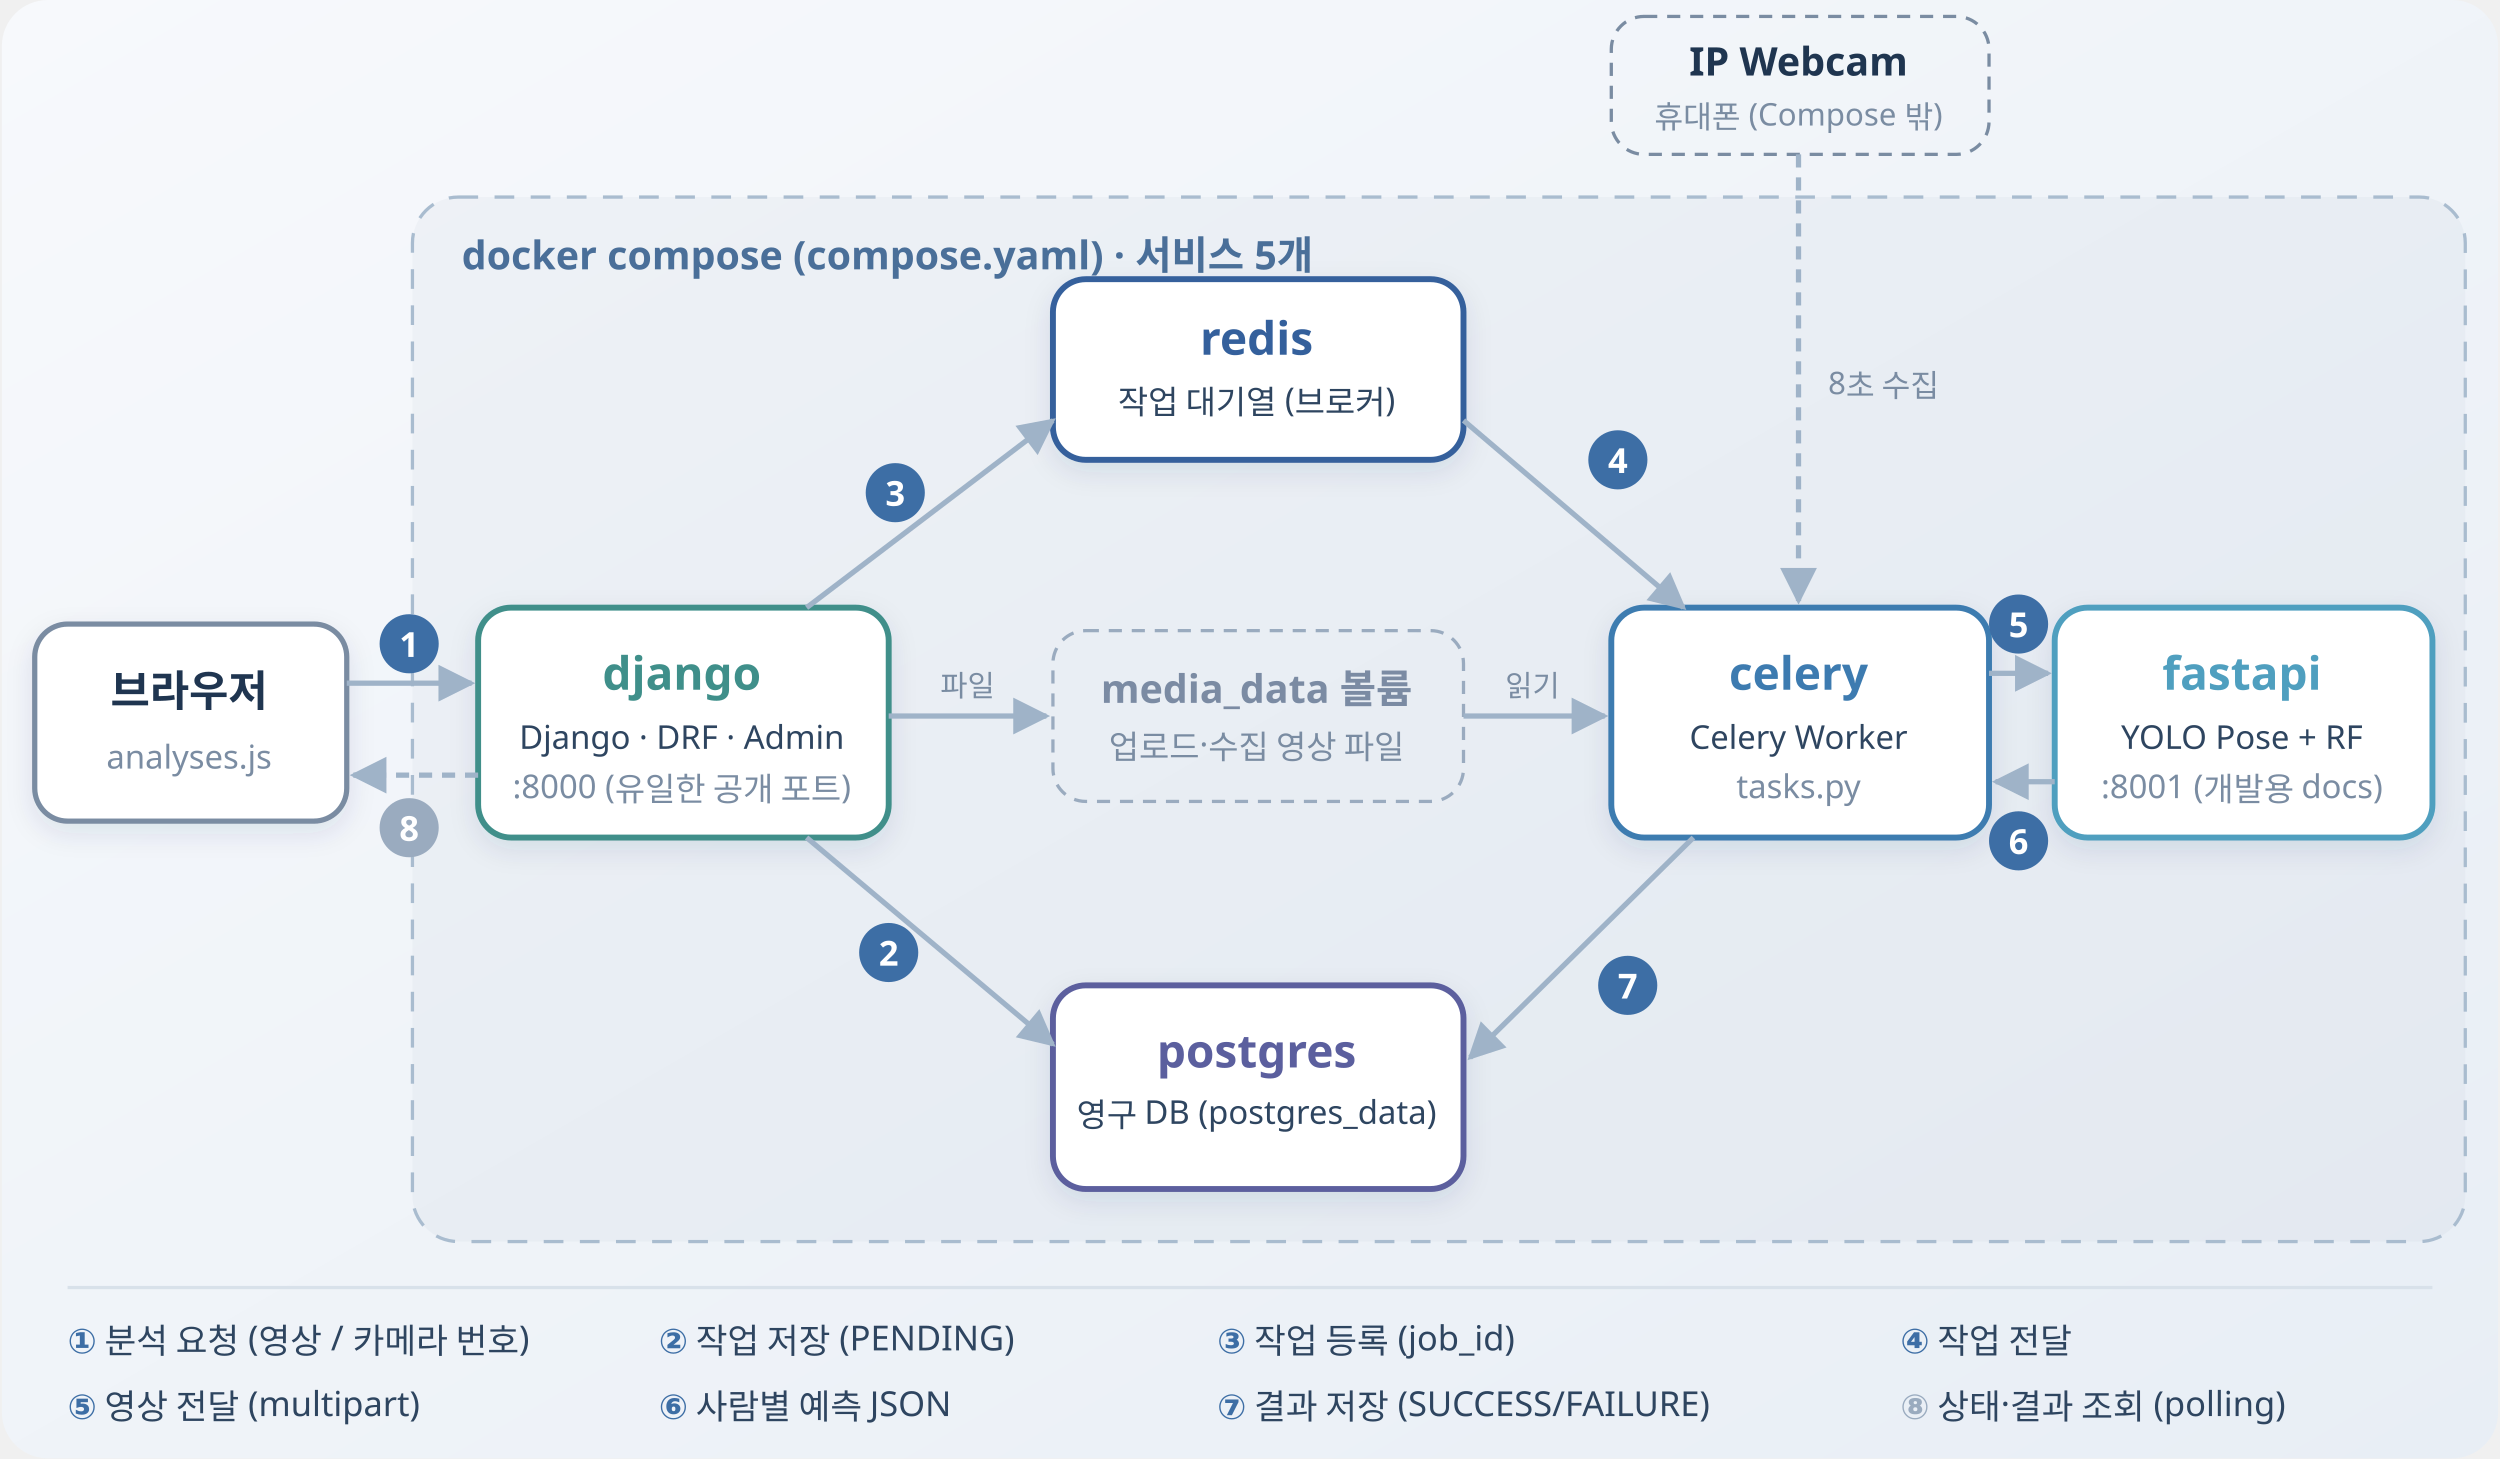
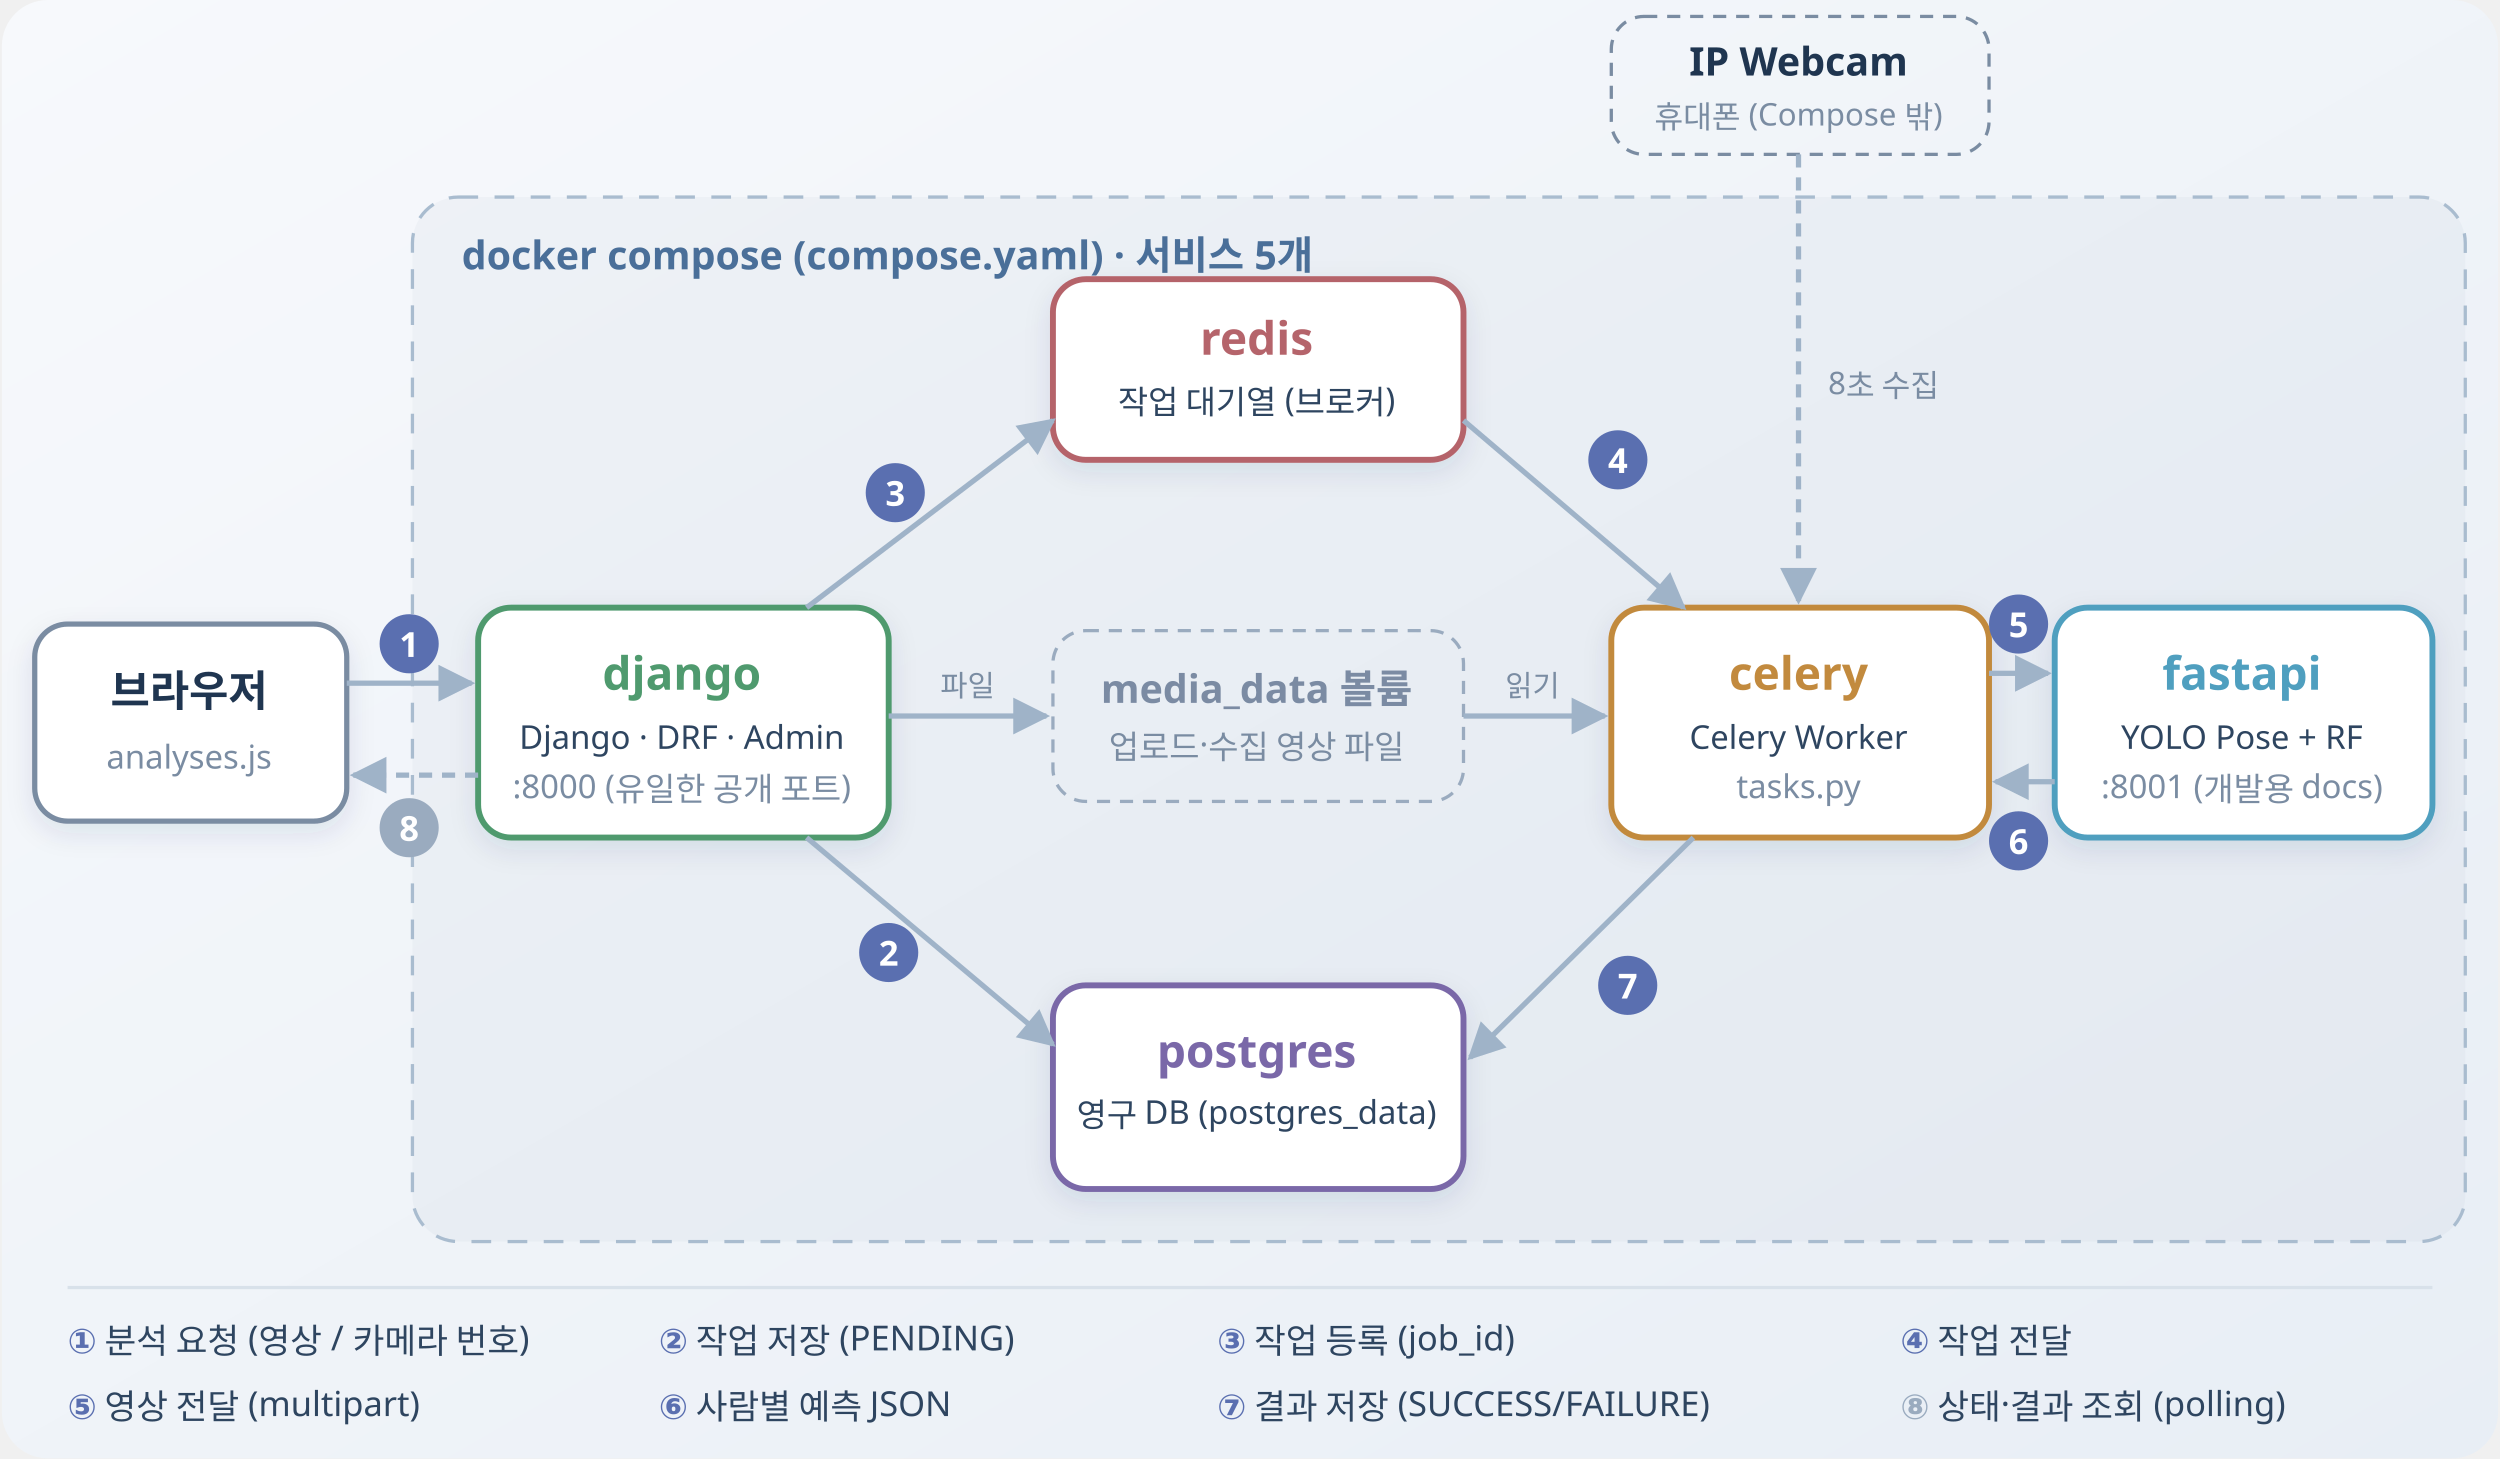
<svg xmlns="http://www.w3.org/2000/svg" width="960" height="560" viewBox="0 0 760 444" font-family="'Pretendard','Malgun Gothic','Apple SD Gothic Neo','Noto Sans KR',sans-serif">
  <defs>
    <linearGradient id="bg" x1="0" y1="0" x2="1" y2="1">
      <stop offset="0" stop-color="#f7f9fc" />
      <stop offset="1" stop-color="#e8eef5" />
    </linearGradient>
    <marker id="ah" viewBox="0 0 10 10" refX="9" refY="5" markerWidth="7" markerHeight="7" orient="auto-start-reverse">
      <path d="M0,0 L10,5 L0,10 z" fill="#9fb3c8" />
    </marker>
    <filter id="glow" x="-30%" y="-30%" width="160%" height="160%">
      <feDropShadow dx="0" dy="3" stdDeviation="4" flood-color="#1e3a5f" flood-opacity="0.10" />
    </filter>
  </defs>
  <rect width="760" height="444" rx="14" fill="url(#bg)" />
  <rect x="125" y="60" width="625" height="318" rx="14" fill="#1f3550" fill-opacity="0.03" stroke="#a9bccf" stroke-dasharray="6 5" />
  <text x="140" y="82" font-size="12" fill="#4a6f99" font-weight="700">docker compose (compose.yaml) · 서비스 5개</text>
  <g filter="url(#glow)">
    <rect x="10" y="190" width="95" height="60" rx="10" fill="#ffffff" stroke="#7a8ca2" stroke-width="1.6" />
-     <rect x="145" y="185" width="125" height="70" rx="10" fill="#ffffff" stroke="#3f8f8a" stroke-width="1.8" />
-     <rect x="320" y="85" width="125" height="55" rx="10" fill="#ffffff" stroke="#34609c" stroke-width="1.8" />
-     <rect x="320" y="300" width="125" height="62" rx="10" fill="#ffffff" stroke="#5b5f9e" stroke-width="1.8" />
-     <rect x="490" y="185" width="115" height="70" rx="10" fill="#ffffff" stroke="#3d7bb0" stroke-width="1.8" />
+     <rect x="145" y="185" width="125" height="70" rx="10" fill="#ffffff" stroke="#4f9a6e" stroke-width="1.8" />
+     <rect x="320" y="85" width="125" height="55" rx="10" fill="#ffffff" stroke="#b5646b" stroke-width="1.8" />
+     <rect x="320" y="300" width="125" height="62" rx="10" fill="#ffffff" stroke="#7a68a8" stroke-width="1.8" />
+     <rect x="490" y="185" width="115" height="70" rx="10" fill="#ffffff" stroke="#c28a3e" stroke-width="1.8" />
    <rect x="625" y="185" width="115" height="70" rx="10" fill="#ffffff" stroke="#4f9fbf" stroke-width="1.8" />
  </g>
  <rect x="320" y="192" width="125" height="52" rx="10" fill="none" stroke="#9aabbf" stroke-dasharray="4 3" />
  <rect x="490" y="5" width="115" height="42" rx="10" fill="none" stroke="#7a8ca2" stroke-dasharray="4 3" />
  <g text-anchor="middle">
    <text x="57" y="215" font-size="13" font-weight="700" fill="#1f3550">브라우저</text>
    <text x="57" y="234" font-size="10" fill="#7a8ca2">analyses.js</text>
-     <text x="207" y="210" font-size="14" font-weight="800" fill="#3f8f8a">django</text>
+     <text x="207" y="210" font-size="14" font-weight="800" fill="#4f9a6e">django</text>
    <text x="207" y="228" font-size="10" fill="#2e4560">Django · DRF · Admin</text>
    <text x="207" y="243" font-size="10" fill="#7a8ca2">:8000 (유일한 공개 포트)</text>
-     <text x="382" y="108" font-size="14" font-weight="800" fill="#34609c">redis</text>
+     <text x="382" y="108" font-size="14" font-weight="800" fill="#b5646b">redis</text>
    <text x="382" y="126" font-size="10" fill="#2e4560">작업 대기열 (브로커)</text>
    <text x="382" y="214" font-size="12" font-weight="700" fill="#7b8ba3">media_data 볼륨</text>
    <text x="382" y="231" font-size="10" fill="#7a8ca2">업로드·수집 영상 파일</text>
-     <text x="382" y="325" font-size="14" font-weight="800" fill="#5b5f9e">postgres</text>
+     <text x="382" y="325" font-size="14" font-weight="800" fill="#7a68a8">postgres</text>
    <text x="382" y="343" font-size="10" fill="#2e4560">영구 DB (postgres_data)</text>
-     <text x="547" y="210" font-size="14" font-weight="800" fill="#3d7bb0">celery</text>
+     <text x="547" y="210" font-size="14" font-weight="800" fill="#c28a3e">celery</text>
    <text x="547" y="228" font-size="10" fill="#2e4560">Celery Worker</text>
    <text x="547" y="243" font-size="10" fill="#7a8ca2">tasks.py</text>
    <text x="682" y="210" font-size="14" font-weight="800" fill="#4f9fbf">fastapi</text>
    <text x="682" y="228" font-size="10" fill="#2e4560">YOLO Pose + RF</text>
    <text x="682" y="243" font-size="10" fill="#7a8ca2">:8001 (개발용 docs)</text>
    <text x="547" y="23" font-size="12" font-weight="700" fill="#1f3550">IP Webcam</text>
    <text x="547" y="39" font-size="9.5" fill="#7a8ca2">휴대폰 (Compose 밖)</text>
  </g>
  <g stroke="#9fb3c8" stroke-width="1.6" fill="none" marker-end="url(#ah)">
    <line x1="105" y1="208" x2="143" y2="208" />
    <line x1="145" y1="236" x2="107" y2="236" stroke-dasharray="4 3" />
    <line x1="270" y1="218" x2="318" y2="218" />
    <line x1="245" y1="185" x2="320" y2="128" />
    <line x1="245" y1="255" x2="320" y2="318" />
    <line x1="445" y1="128" x2="512" y2="185" />
    <line x1="445" y1="218" x2="488" y2="218" />
    <line x1="605" y1="205" x2="623" y2="205" />
    <line x1="625" y1="238" x2="607" y2="238" />
    <line x1="515" y1="255" x2="447" y2="322" />
    <line x1="547" y1="47" x2="547" y2="183" stroke-dasharray="4 3" />
  </g>
  <g font-size="10.5" font-weight="800" fill="#ffffff" text-anchor="middle">
-     <circle cx="124" cy="196" r="9" fill="#3d6ea5" />
+     <circle cx="124" cy="196" r="9" fill="#5a6fb0" />
    <text x="124" y="200">1</text>
-     <circle cx="270" cy="290" r="9" fill="#3d6ea5" />
+     <circle cx="270" cy="290" r="9" fill="#5a6fb0" />
    <text x="270" y="294">2</text>
-     <circle cx="272" cy="150" r="9" fill="#3d6ea5" />
+     <circle cx="272" cy="150" r="9" fill="#5a6fb0" />
    <text x="272" y="154">3</text>
-     <circle cx="492" cy="140" r="9" fill="#3d6ea5" />
+     <circle cx="492" cy="140" r="9" fill="#5a6fb0" />
    <text x="492" y="144">4</text>
-     <circle cx="614" cy="190" r="9" fill="#3d6ea5" />
+     <circle cx="614" cy="190" r="9" fill="#5a6fb0" />
    <text x="614" y="194">5</text>
-     <circle cx="614" cy="256" r="9" fill="#3d6ea5" />
+     <circle cx="614" cy="256" r="9" fill="#5a6fb0" />
    <text x="614" y="260">6</text>
-     <circle cx="495" cy="300" r="9" fill="#3d6ea5" />
+     <circle cx="495" cy="300" r="9" fill="#5a6fb0" />
    <text x="495" y="304">7</text>
    <circle cx="124" cy="252" r="9" fill="#9aabbf" />
    <text x="124" y="256">8</text>
  </g>
  <text x="294" y="212" font-size="9" fill="#7a8ca2" text-anchor="middle">파일</text>
  <text x="466" y="212" font-size="9" fill="#7a8ca2" text-anchor="middle">읽기</text>
  <text x="556" y="120" font-size="9.5" fill="#7a8ca2">8초 수집</text>
  <g font-size="10.5" fill="#2e4560">
    <line x1="20" y1="392" x2="740" y2="392" stroke="#d8e1ea" />
    <text x="20" y="412">
-       <tspan fill="#3d6ea5" font-weight="800">①</tspan> 분석 요청 (영상 / 카메라 번호)</text>
+       <tspan fill="#5a6fb0" font-weight="800">①</tspan> 분석 요청 (영상 / 카메라 번호)</text>
    <text x="200" y="412">
-       <tspan fill="#3d6ea5" font-weight="800">②</tspan> 작업 저장 (PENDING)</text>
+       <tspan fill="#5a6fb0" font-weight="800">②</tspan> 작업 저장 (PENDING)</text>
    <text x="370" y="412">
-       <tspan fill="#3d6ea5" font-weight="800">③</tspan> 작업 등록 (job_id)</text>
+       <tspan fill="#5a6fb0" font-weight="800">③</tspan> 작업 등록 (job_id)</text>
    <text x="578" y="412">
-       <tspan fill="#3d6ea5" font-weight="800">④</tspan> 작업 전달</text>
+       <tspan fill="#5a6fb0" font-weight="800">④</tspan> 작업 전달</text>
    <text x="20" y="432">
-       <tspan fill="#3d6ea5" font-weight="800">⑤</tspan> 영상 전달 (multipart)</text>
+       <tspan fill="#5a6fb0" font-weight="800">⑤</tspan> 영상 전달 (multipart)</text>
    <text x="200" y="432">
-       <tspan fill="#3d6ea5" font-weight="800">⑥</tspan> 사람별 예측 JSON</text>
+       <tspan fill="#5a6fb0" font-weight="800">⑥</tspan> 사람별 예측 JSON</text>
    <text x="370" y="432">
-       <tspan fill="#3d6ea5" font-weight="800">⑦</tspan> 결과 저장 (SUCCESS/FAILURE)</text>
+       <tspan fill="#5a6fb0" font-weight="800">⑦</tspan> 결과 저장 (SUCCESS/FAILURE)</text>
    <text x="578" y="432">
      <tspan fill="#9aabbf" font-weight="800">⑧</tspan> 상태·결과 조회 (polling)</text>
  </g>
</svg>
